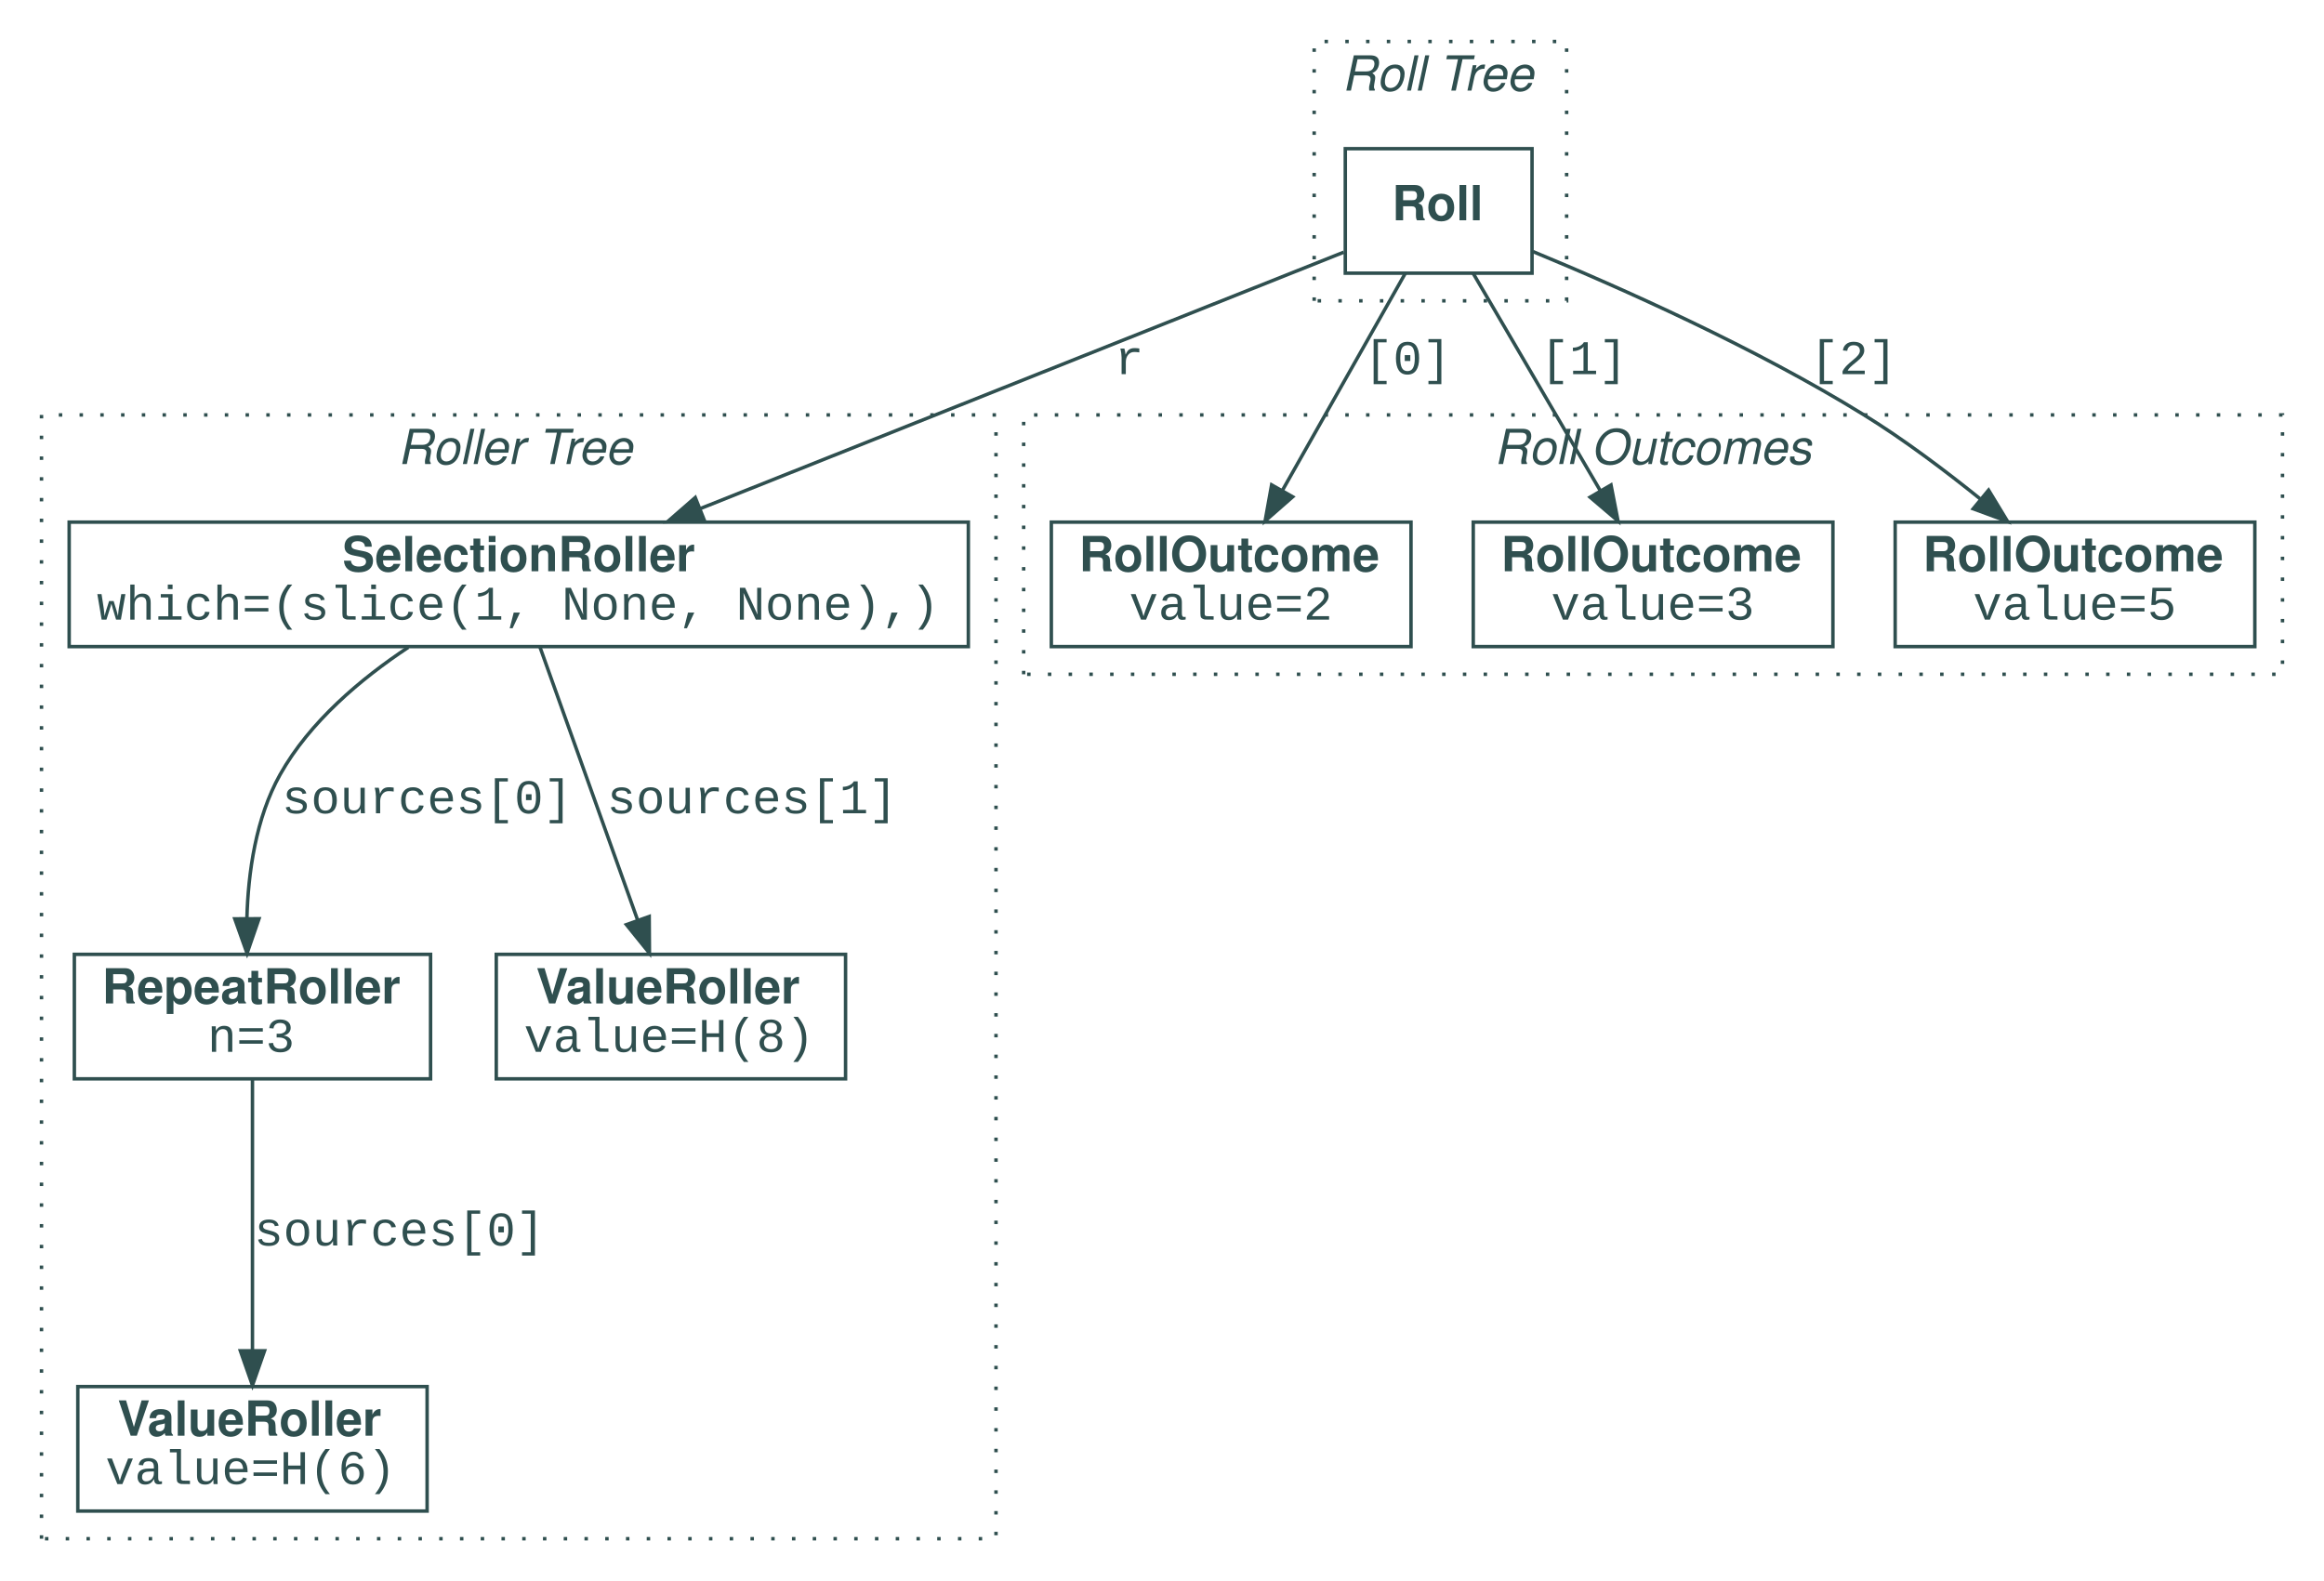
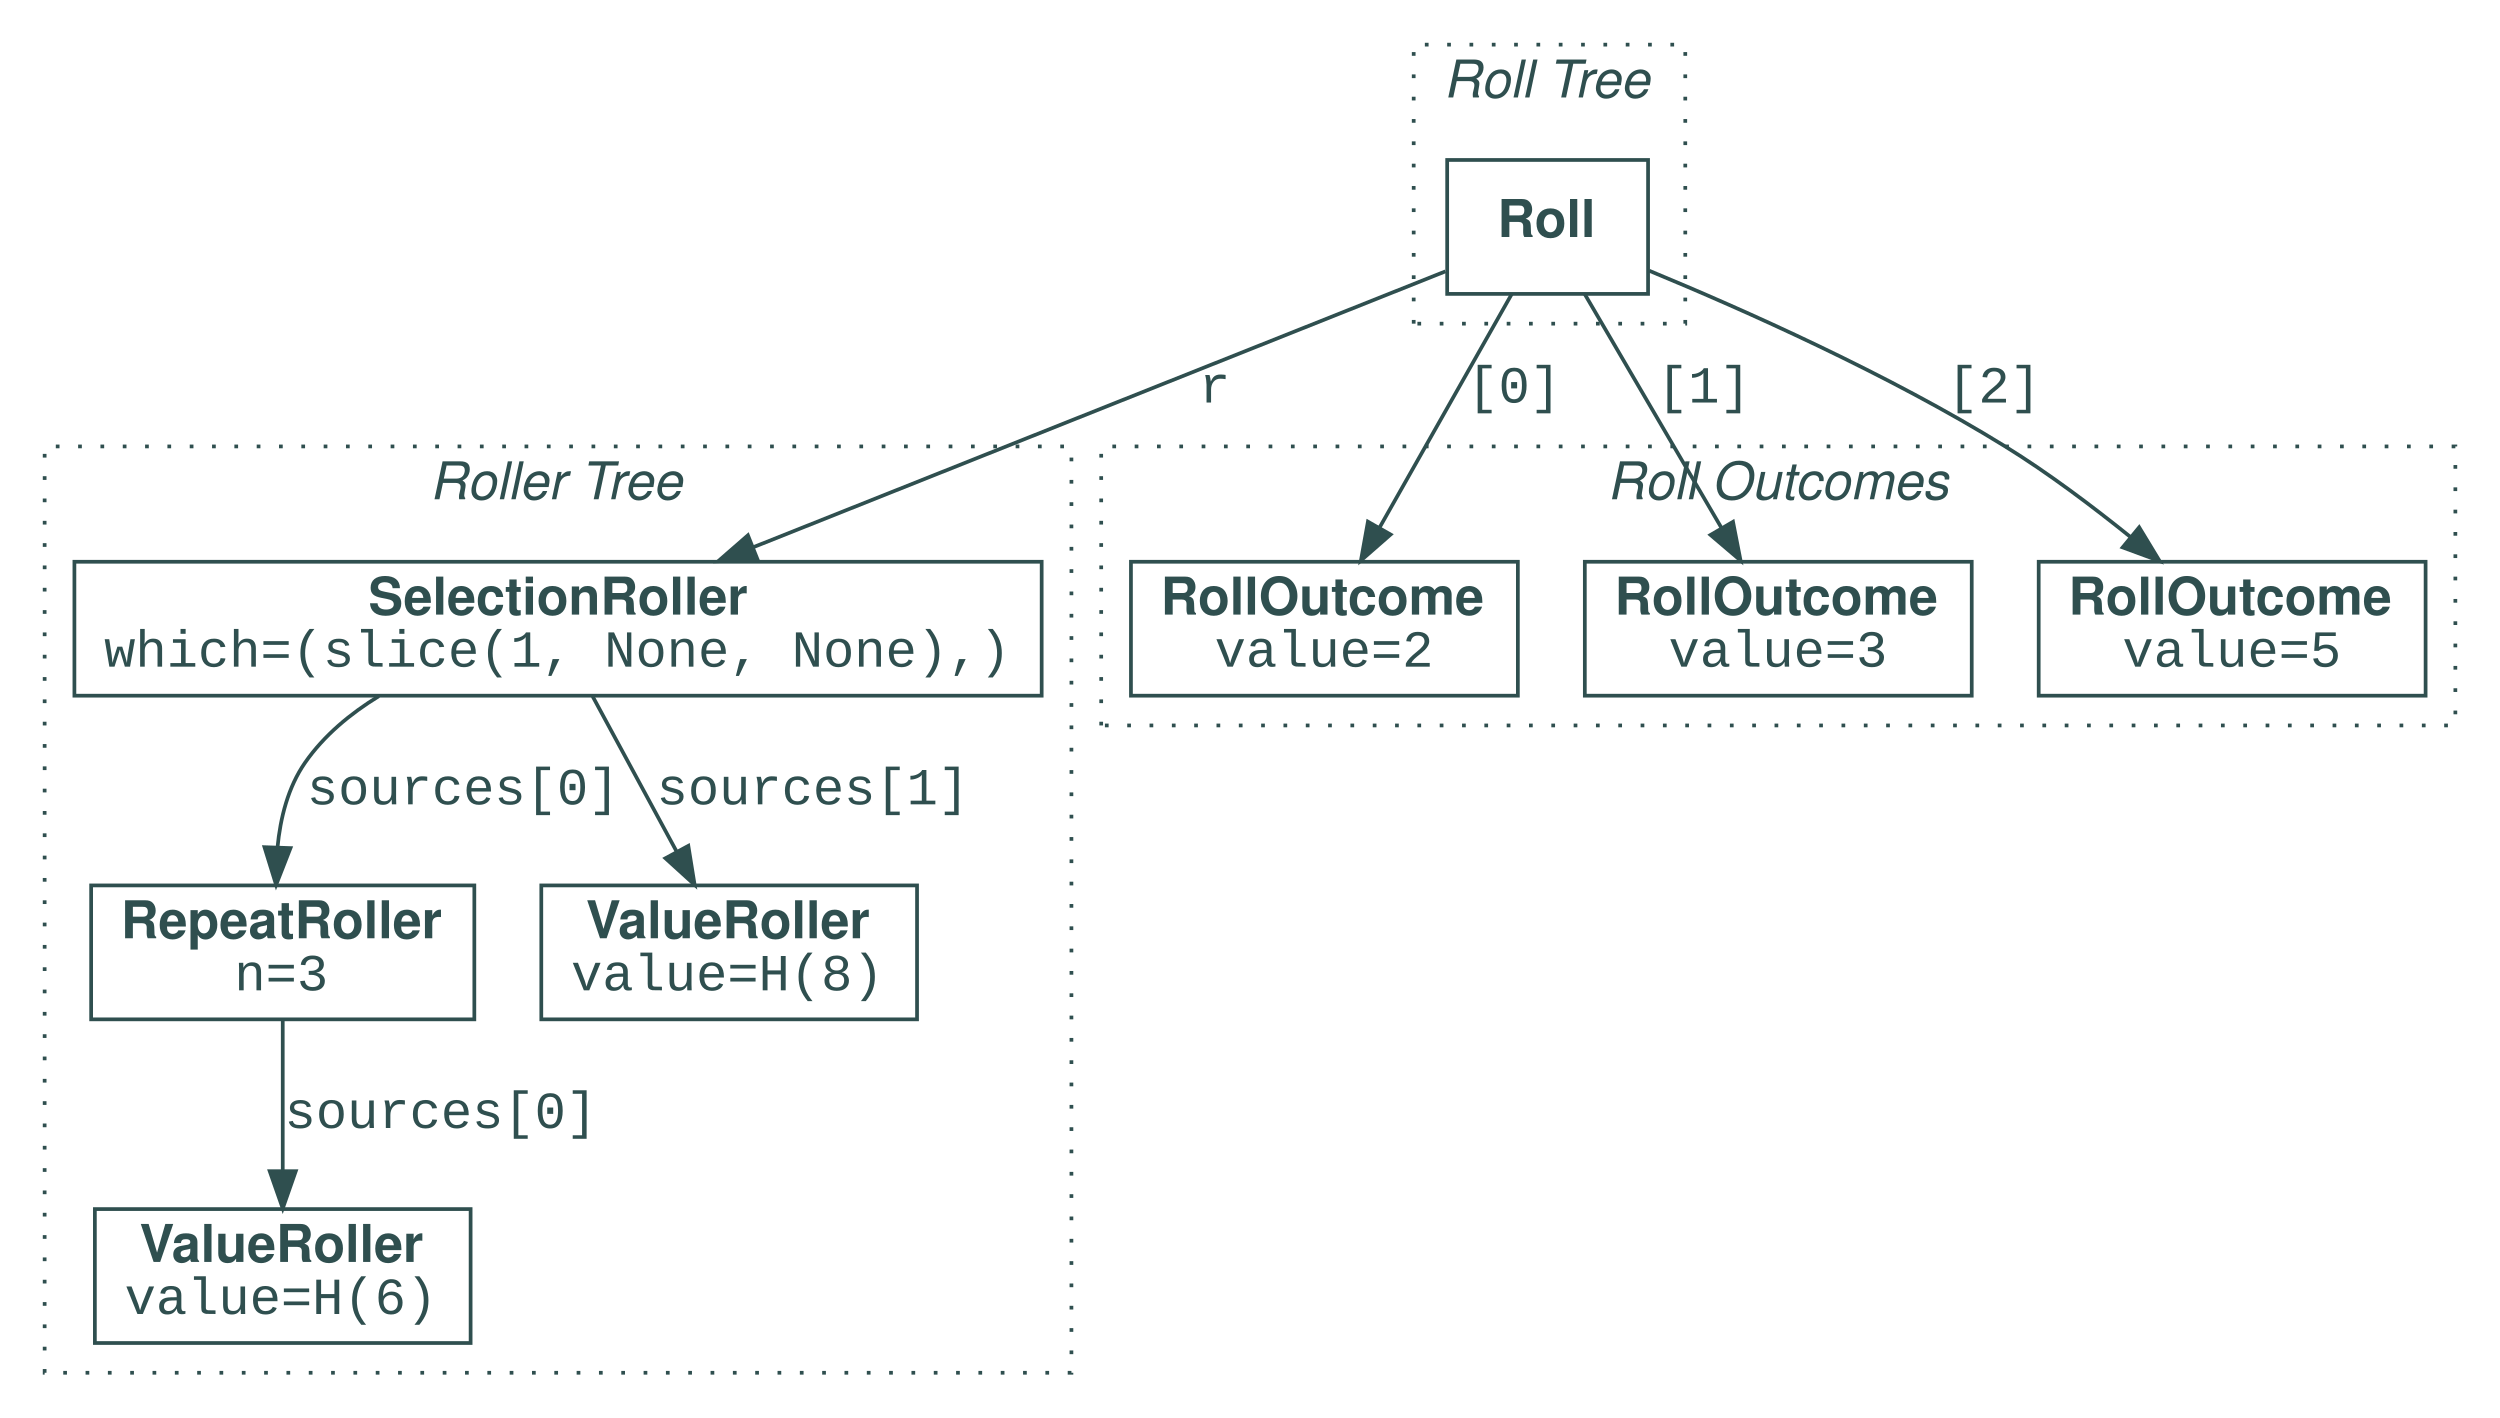
- <svg xmlns="http://www.w3.org/2000/svg" width="672pt" height="457pt" viewBox="0.00 0.00 672.00 457.00">
-   <g id="graph0" class="graph" transform="scale(1 1) rotate(0) translate(4 453)">
+ <svg xmlns="http://www.w3.org/2000/svg" width="672pt" height="381pt" viewBox="0.00 0.00 672.00 381.00">
+   <g id="graph0" class="graph" transform="scale(1 1) rotate(0) translate(4 377)">
    <g id="clust1" class="cluster">
-       <polygon fill="transparent" stroke="DarkSlateGray" stroke-dasharray="1,5" points="376,-366 376,-441 449,-441 449,-366 376,-366" />
-       <text text-anchor="start" x="384" y="-426.8" font-family="Helvetica,sans-Serif" font-style="italic" font-size="14.00" fill="DarkSlateGray">Roll Tree</text>
+       <polygon fill="transparent" stroke="DarkSlateGray" stroke-dasharray="1,5" points="376,-290 376,-365 449,-365 449,-290 376,-290" />
+       <text text-anchor="start" x="384" y="-350.8" font-family="Helvetica,sans-Serif" font-style="italic" font-size="14.00" fill="DarkSlateGray">Roll Tree</text>
    </g>
    <g id="clust2" class="cluster">
-       <polygon fill="transparent" stroke="DarkSlateGray" stroke-dasharray="1,5" points="8,-8 8,-333 284,-333 284,-8 8,-8" />
-       <text text-anchor="start" x="111" y="-318.8" font-family="Helvetica,sans-Serif" font-style="italic" font-size="14.00" fill="DarkSlateGray">Roller Tree</text>
+       <polygon fill="transparent" stroke="DarkSlateGray" stroke-dasharray="1,5" points="8,-8 8,-257 284,-257 284,-8 8,-8" />
+       <text text-anchor="start" x="111.5" y="-242.8" font-family="Helvetica,sans-Serif" font-style="italic" font-size="14.00" fill="DarkSlateGray">Roller Tree</text>
    </g>
    <g id="clust3" class="cluster">
-       <polygon fill="transparent" stroke="DarkSlateGray" stroke-dasharray="1,5" points="292,-258 292,-333 656,-333 656,-258 292,-258" />
-       <text text-anchor="start" x="428" y="-318.8" font-family="Helvetica,sans-Serif" font-style="italic" font-size="14.00" fill="DarkSlateGray">Roll Outcomes</text>
+       <polygon fill="transparent" stroke="DarkSlateGray" stroke-dasharray="1,5" points="292,-182 292,-257 656,-257 656,-182 292,-182" />
+       <text text-anchor="start" x="428" y="-242.8" font-family="Helvetica,sans-Serif" font-style="italic" font-size="14.00" fill="DarkSlateGray">Roll Outcomes</text>
    </g>
    <g id="node1" class="node">
-       <polygon fill="none" stroke="DarkSlateGray" points="439,-410 385,-410 385,-374 439,-374 439,-410" />
-       <text text-anchor="start" x="398.5" y="-389.3" font-family="Helvetica,sans-Serif" font-weight="bold" font-size="14.00" fill="DarkSlateGray">Roll</text>
+       <polygon fill="none" stroke="DarkSlateGray" points="439,-334 385,-334 385,-298 439,-298 439,-334" />
+       <text text-anchor="start" x="398.5" y="-313.3" font-family="Helvetica,sans-Serif" font-weight="bold" font-size="14.00" fill="DarkSlateGray">Roll</text>
    </g>
    <g id="node2" class="node">
-       <polygon fill="none" stroke="DarkSlateGray" points="276,-302 16,-302 16,-266 276,-266 276,-302" />
-       <text text-anchor="start" x="95" y="-287.8" font-family="Helvetica,sans-Serif" font-weight="bold" font-size="14.00" fill="DarkSlateGray">SelectionRoller</text>
-       <text text-anchor="start" x="24" y="-273.8" font-family="Courier New" font-size="14.00" fill="DarkSlateGray">which=(slice(1, None, None),)</text>
+       <polygon fill="none" stroke="DarkSlateGray" points="276,-226 16,-226 16,-190 276,-190 276,-226" />
+       <text text-anchor="start" x="95" y="-211.8" font-family="Helvetica,sans-Serif" font-weight="bold" font-size="14.00" fill="DarkSlateGray">SelectionRoller</text>
+       <text text-anchor="start" x="24" y="-197.8" font-family="Courier New" font-size="14.00" fill="DarkSlateGray">which=(slice(1, None, None),)</text>
    </g>
    <g id="edge1" class="edge">
-       <path fill="none" stroke="DarkSlateGray" d="M384.54,-380.06C340.74,-362.6 254.35,-328.18 198.43,-305.89" />
-       <polygon fill="DarkSlateGray" stroke="DarkSlateGray" points="199.63,-302.61 189.05,-302.15 197.04,-309.11 199.63,-302.61" />
-       <text text-anchor="middle" x="322.5" y="-344.8" font-family="Courier New" font-size="14.00" fill="DarkSlateGray">r</text>
+       <path fill="none" stroke="DarkSlateGray" d="M384.54,-304.06C340.74,-286.6 254.35,-252.18 198.43,-229.89" />
+       <polygon fill="DarkSlateGray" stroke="DarkSlateGray" points="199.63,-226.61 189.05,-226.15 197.04,-233.11 199.63,-226.61" />
+       <text text-anchor="middle" x="322.5" y="-268.8" font-family="Courier New" font-size="14.00" fill="DarkSlateGray">r</text>
    </g>
    <g id="node3" class="node">
-       <polygon fill="none" stroke="DarkSlateGray" points="404,-302 300,-302 300,-266 404,-266 404,-302" />
-       <text text-anchor="start" x="308" y="-287.8" font-family="Helvetica,sans-Serif" font-weight="bold" font-size="14.00" fill="DarkSlateGray">RollOutcome</text>
-       <text text-anchor="start" x="322.5" y="-273.8" font-family="Courier New" font-size="14.00" fill="DarkSlateGray">value=2</text>
+       <polygon fill="none" stroke="DarkSlateGray" points="404,-226 300,-226 300,-190 404,-190 404,-226" />
+       <text text-anchor="start" x="308" y="-211.8" font-family="Helvetica,sans-Serif" font-weight="bold" font-size="14.00" fill="DarkSlateGray">RollOutcome</text>
+       <text text-anchor="start" x="322.5" y="-197.8" font-family="Courier New" font-size="14.00" fill="DarkSlateGray">value=2</text>
    </g>
    <g id="edge2" class="edge">
-       <path fill="none" stroke="DarkSlateGray" d="M402.36,-373.97C392.75,-356.99 377.87,-330.7 366.77,-311.09" />
-       <polygon fill="DarkSlateGray" stroke="DarkSlateGray" points="369.79,-309.32 361.82,-302.34 363.7,-312.77 369.79,-309.32" />
-       <text text-anchor="middle" x="403" y="-344.8" font-family="Courier New" font-size="14.00" fill="DarkSlateGray">[0]</text>
+       <path fill="none" stroke="DarkSlateGray" d="M402.36,-297.97C392.75,-280.99 377.87,-254.7 366.77,-235.09" />
+       <polygon fill="DarkSlateGray" stroke="DarkSlateGray" points="369.79,-233.32 361.82,-226.34 363.7,-236.77 369.79,-233.32" />
+       <text text-anchor="middle" x="403" y="-268.8" font-family="Courier New" font-size="14.00" fill="DarkSlateGray">[0]</text>
    </g>
    <g id="node4" class="node">
-       <polygon fill="none" stroke="DarkSlateGray" points="526,-302 422,-302 422,-266 526,-266 526,-302" />
-       <text text-anchor="start" x="430" y="-287.8" font-family="Helvetica,sans-Serif" font-weight="bold" font-size="14.00" fill="DarkSlateGray">RollOutcome</text>
-       <text text-anchor="start" x="444.5" y="-273.8" font-family="Courier New" font-size="14.00" fill="DarkSlateGray">value=3</text>
+       <polygon fill="none" stroke="DarkSlateGray" points="526,-226 422,-226 422,-190 526,-190 526,-226" />
+       <text text-anchor="start" x="430" y="-211.8" font-family="Helvetica,sans-Serif" font-weight="bold" font-size="14.00" fill="DarkSlateGray">RollOutcome</text>
+       <text text-anchor="start" x="444.5" y="-197.8" font-family="Courier New" font-size="14.00" fill="DarkSlateGray">value=3</text>
    </g>
    <g id="edge3" class="edge">
-       <path fill="none" stroke="DarkSlateGray" d="M421.96,-373.97C431.89,-356.99 447.27,-330.7 458.74,-311.09" />
-       <polygon fill="DarkSlateGray" stroke="DarkSlateGray" points="461.83,-312.74 463.86,-302.34 455.79,-309.21 461.83,-312.74" />
-       <text text-anchor="middle" x="454" y="-344.8" font-family="Courier New" font-size="14.00" fill="DarkSlateGray">[1]</text>
+       <path fill="none" stroke="DarkSlateGray" d="M421.96,-297.97C431.89,-280.99 447.27,-254.7 458.74,-235.09" />
+       <polygon fill="DarkSlateGray" stroke="DarkSlateGray" points="461.83,-236.74 463.86,-226.34 455.79,-233.21 461.83,-236.74" />
+       <text text-anchor="middle" x="454" y="-268.8" font-family="Courier New" font-size="14.00" fill="DarkSlateGray">[1]</text>
    </g>
    <g id="node5" class="node">
-       <polygon fill="none" stroke="DarkSlateGray" points="648,-302 544,-302 544,-266 648,-266 648,-302" />
-       <text text-anchor="start" x="552" y="-287.8" font-family="Helvetica,sans-Serif" font-weight="bold" font-size="14.00" fill="DarkSlateGray">RollOutcome</text>
-       <text text-anchor="start" x="566.5" y="-273.8" font-family="Courier New" font-size="14.00" fill="DarkSlateGray">value=5</text>
+       <polygon fill="none" stroke="DarkSlateGray" points="648,-226 544,-226 544,-190 648,-190 648,-226" />
+       <text text-anchor="start" x="552" y="-211.8" font-family="Helvetica,sans-Serif" font-weight="bold" font-size="14.00" fill="DarkSlateGray">RollOutcome</text>
+       <text text-anchor="start" x="566.5" y="-197.8" font-family="Courier New" font-size="14.00" fill="DarkSlateGray">value=5</text>
    </g>
    <g id="edge4" class="edge">
-       <path fill="none" stroke="DarkSlateGray" d="M439.3,-380.23C464.85,-369.67 503.67,-352.37 535,-333 546.58,-325.84 558.51,-316.86 568.73,-308.61" />
-       <polygon fill="DarkSlateGray" stroke="DarkSlateGray" points="571.01,-311.26 576.5,-302.2 566.56,-305.86 571.01,-311.26" />
-       <text text-anchor="middle" x="532" y="-344.8" font-family="Courier New" font-size="14.00" fill="DarkSlateGray">[2]</text>
+       <path fill="none" stroke="DarkSlateGray" d="M439.3,-304.23C464.85,-293.67 503.67,-276.37 535,-257 546.58,-249.84 558.51,-240.86 568.73,-232.61" />
+       <polygon fill="DarkSlateGray" stroke="DarkSlateGray" points="571.01,-235.26 576.5,-226.2 566.56,-229.86 571.01,-235.26" />
+       <text text-anchor="middle" x="532" y="-268.8" font-family="Courier New" font-size="14.00" fill="DarkSlateGray">[2]</text>
    </g>
    <g id="node6" class="node">
-       <polygon fill="none" stroke="DarkSlateGray" points="120.5,-177 17.5,-177 17.5,-141 120.5,-141 120.5,-177" />
-       <text text-anchor="start" x="25.5" y="-162.8" font-family="Helvetica,sans-Serif" font-weight="bold" font-size="14.00" fill="DarkSlateGray">RepeatRoller</text>
-       <text text-anchor="start" x="56" y="-148.8" font-family="Courier New" font-size="14.00" fill="DarkSlateGray">n=3</text>
+       <polygon fill="none" stroke="DarkSlateGray" points="123.5,-139 20.5,-139 20.5,-103 123.5,-103 123.5,-139" />
+       <text text-anchor="start" x="28.5" y="-124.8" font-family="Helvetica,sans-Serif" font-weight="bold" font-size="14.00" fill="DarkSlateGray">RepeatRoller</text>
+       <text text-anchor="start" x="59" y="-110.8" font-family="Courier New" font-size="14.00" fill="DarkSlateGray">n=3</text>
    </g>
    <g id="edge5" class="edge">
-       <path fill="none" stroke="DarkSlateGray" d="M114.05,-265.79C100.35,-256.7 85.56,-244.26 77,-229 69.97,-216.47 67.75,-200.65 67.39,-187.33" />
-       <polygon fill="DarkSlateGray" stroke="DarkSlateGray" points="70.89,-187.3 67.44,-177.29 63.89,-187.27 70.89,-187.3" />
-       <text text-anchor="middle" x="119.5" y="-217.8" font-family="Courier New" font-size="14.00" fill="DarkSlateGray">sources[0]</text>
+       <path fill="none" stroke="DarkSlateGray" d="M97.84,-189.88C90.16,-185.18 83.08,-179.3 78,-172 73.42,-165.41 71.35,-157.12 70.59,-149.19" />
+       <polygon fill="DarkSlateGray" stroke="DarkSlateGray" points="74.08,-149.03 70.22,-139.16 67.09,-149.28 74.08,-149.03" />
+       <text text-anchor="middle" x="120.5" y="-160.8" font-family="Courier New" font-size="14.00" fill="DarkSlateGray">sources[0]</text>
    </g>
    <g id="node7" class="node">
-       <polygon fill="none" stroke="DarkSlateGray" points="240.5,-177 139.5,-177 139.5,-141 240.5,-141 240.5,-177" />
-       <text text-anchor="start" x="151" y="-162.8" font-family="Helvetica,sans-Serif" font-weight="bold" font-size="14.00" fill="DarkSlateGray">ValueRoller</text>
-       <text text-anchor="start" x="147.5" y="-148.8" font-family="Courier New" font-size="14.00" fill="DarkSlateGray">value=H(8)</text>
+       <polygon fill="none" stroke="DarkSlateGray" points="242.5,-139 141.5,-139 141.5,-103 242.5,-103 242.5,-139" />
+       <text text-anchor="start" x="153.5" y="-124.8" font-family="Helvetica,sans-Serif" font-weight="bold" font-size="14.00" fill="DarkSlateGray">ValueRoller</text>
+       <text text-anchor="start" x="149.5" y="-110.8" font-family="Courier New" font-size="14.00" fill="DarkSlateGray">value=H(8)</text>
    </g>
    <g id="edge6" class="edge">
-       <path fill="none" stroke="DarkSlateGray" d="M152.12,-265.9C159.43,-245.45 171.76,-210.99 180.36,-186.95" />
-       <polygon fill="DarkSlateGray" stroke="DarkSlateGray" points="183.72,-187.95 183.79,-177.35 177.13,-185.59 183.72,-187.95" />
-       <text text-anchor="middle" x="213.5" y="-217.8" font-family="Courier New" font-size="14.00" fill="DarkSlateGray">sources[1]</text>
+       <path fill="none" stroke="DarkSlateGray" d="M155.31,-189.8C161.79,-177.82 170.56,-161.62 177.9,-148.06" />
+       <polygon fill="DarkSlateGray" stroke="DarkSlateGray" points="181.02,-149.64 182.71,-139.18 174.87,-146.3 181.02,-149.64" />
+       <text text-anchor="middle" x="214.5" y="-160.8" font-family="Courier New" font-size="14.00" fill="DarkSlateGray">sources[1]</text>
    </g>
    <g id="node8" class="node">
-       <polygon fill="none" stroke="DarkSlateGray" points="119.5,-52 18.5,-52 18.5,-16 119.5,-16 119.5,-52" />
-       <text text-anchor="start" x="30" y="-37.8" font-family="Helvetica,sans-Serif" font-weight="bold" font-size="14.00" fill="DarkSlateGray">ValueRoller</text>
-       <text text-anchor="start" x="26.5" y="-23.8" font-family="Courier New" font-size="14.00" fill="DarkSlateGray">value=H(6)</text>
+       <polygon fill="none" stroke="DarkSlateGray" points="122.5,-52 21.5,-52 21.5,-16 122.5,-16 122.5,-52" />
+       <text text-anchor="start" x="33.5" y="-37.8" font-family="Helvetica,sans-Serif" font-weight="bold" font-size="14.00" fill="DarkSlateGray">ValueRoller</text>
+       <text text-anchor="start" x="29.5" y="-23.8" font-family="Courier New" font-size="14.00" fill="DarkSlateGray">value=H(6)</text>
    </g>
    <g id="edge7" class="edge">
-       <path fill="none" stroke="DarkSlateGray" d="M69,-140.9C69,-120.63 69,-86.6 69,-62.59" />
-       <polygon fill="DarkSlateGray" stroke="DarkSlateGray" points="72.5,-62.35 69,-52.35 65.5,-62.35 72.5,-62.35" />
-       <text text-anchor="middle" x="111.5" y="-92.8" font-family="Courier New" font-size="14.00" fill="DarkSlateGray">sources[0]</text>
+       <path fill="none" stroke="DarkSlateGray" d="M72,-102.8C72,-91.16 72,-75.55 72,-62.24" />
+       <polygon fill="DarkSlateGray" stroke="DarkSlateGray" points="75.5,-62.18 72,-52.18 68.5,-62.18 75.5,-62.18" />
+       <text text-anchor="middle" x="114.5" y="-73.8" font-family="Courier New" font-size="14.00" fill="DarkSlateGray">sources[0]</text>
    </g>
  </g>
</svg>
